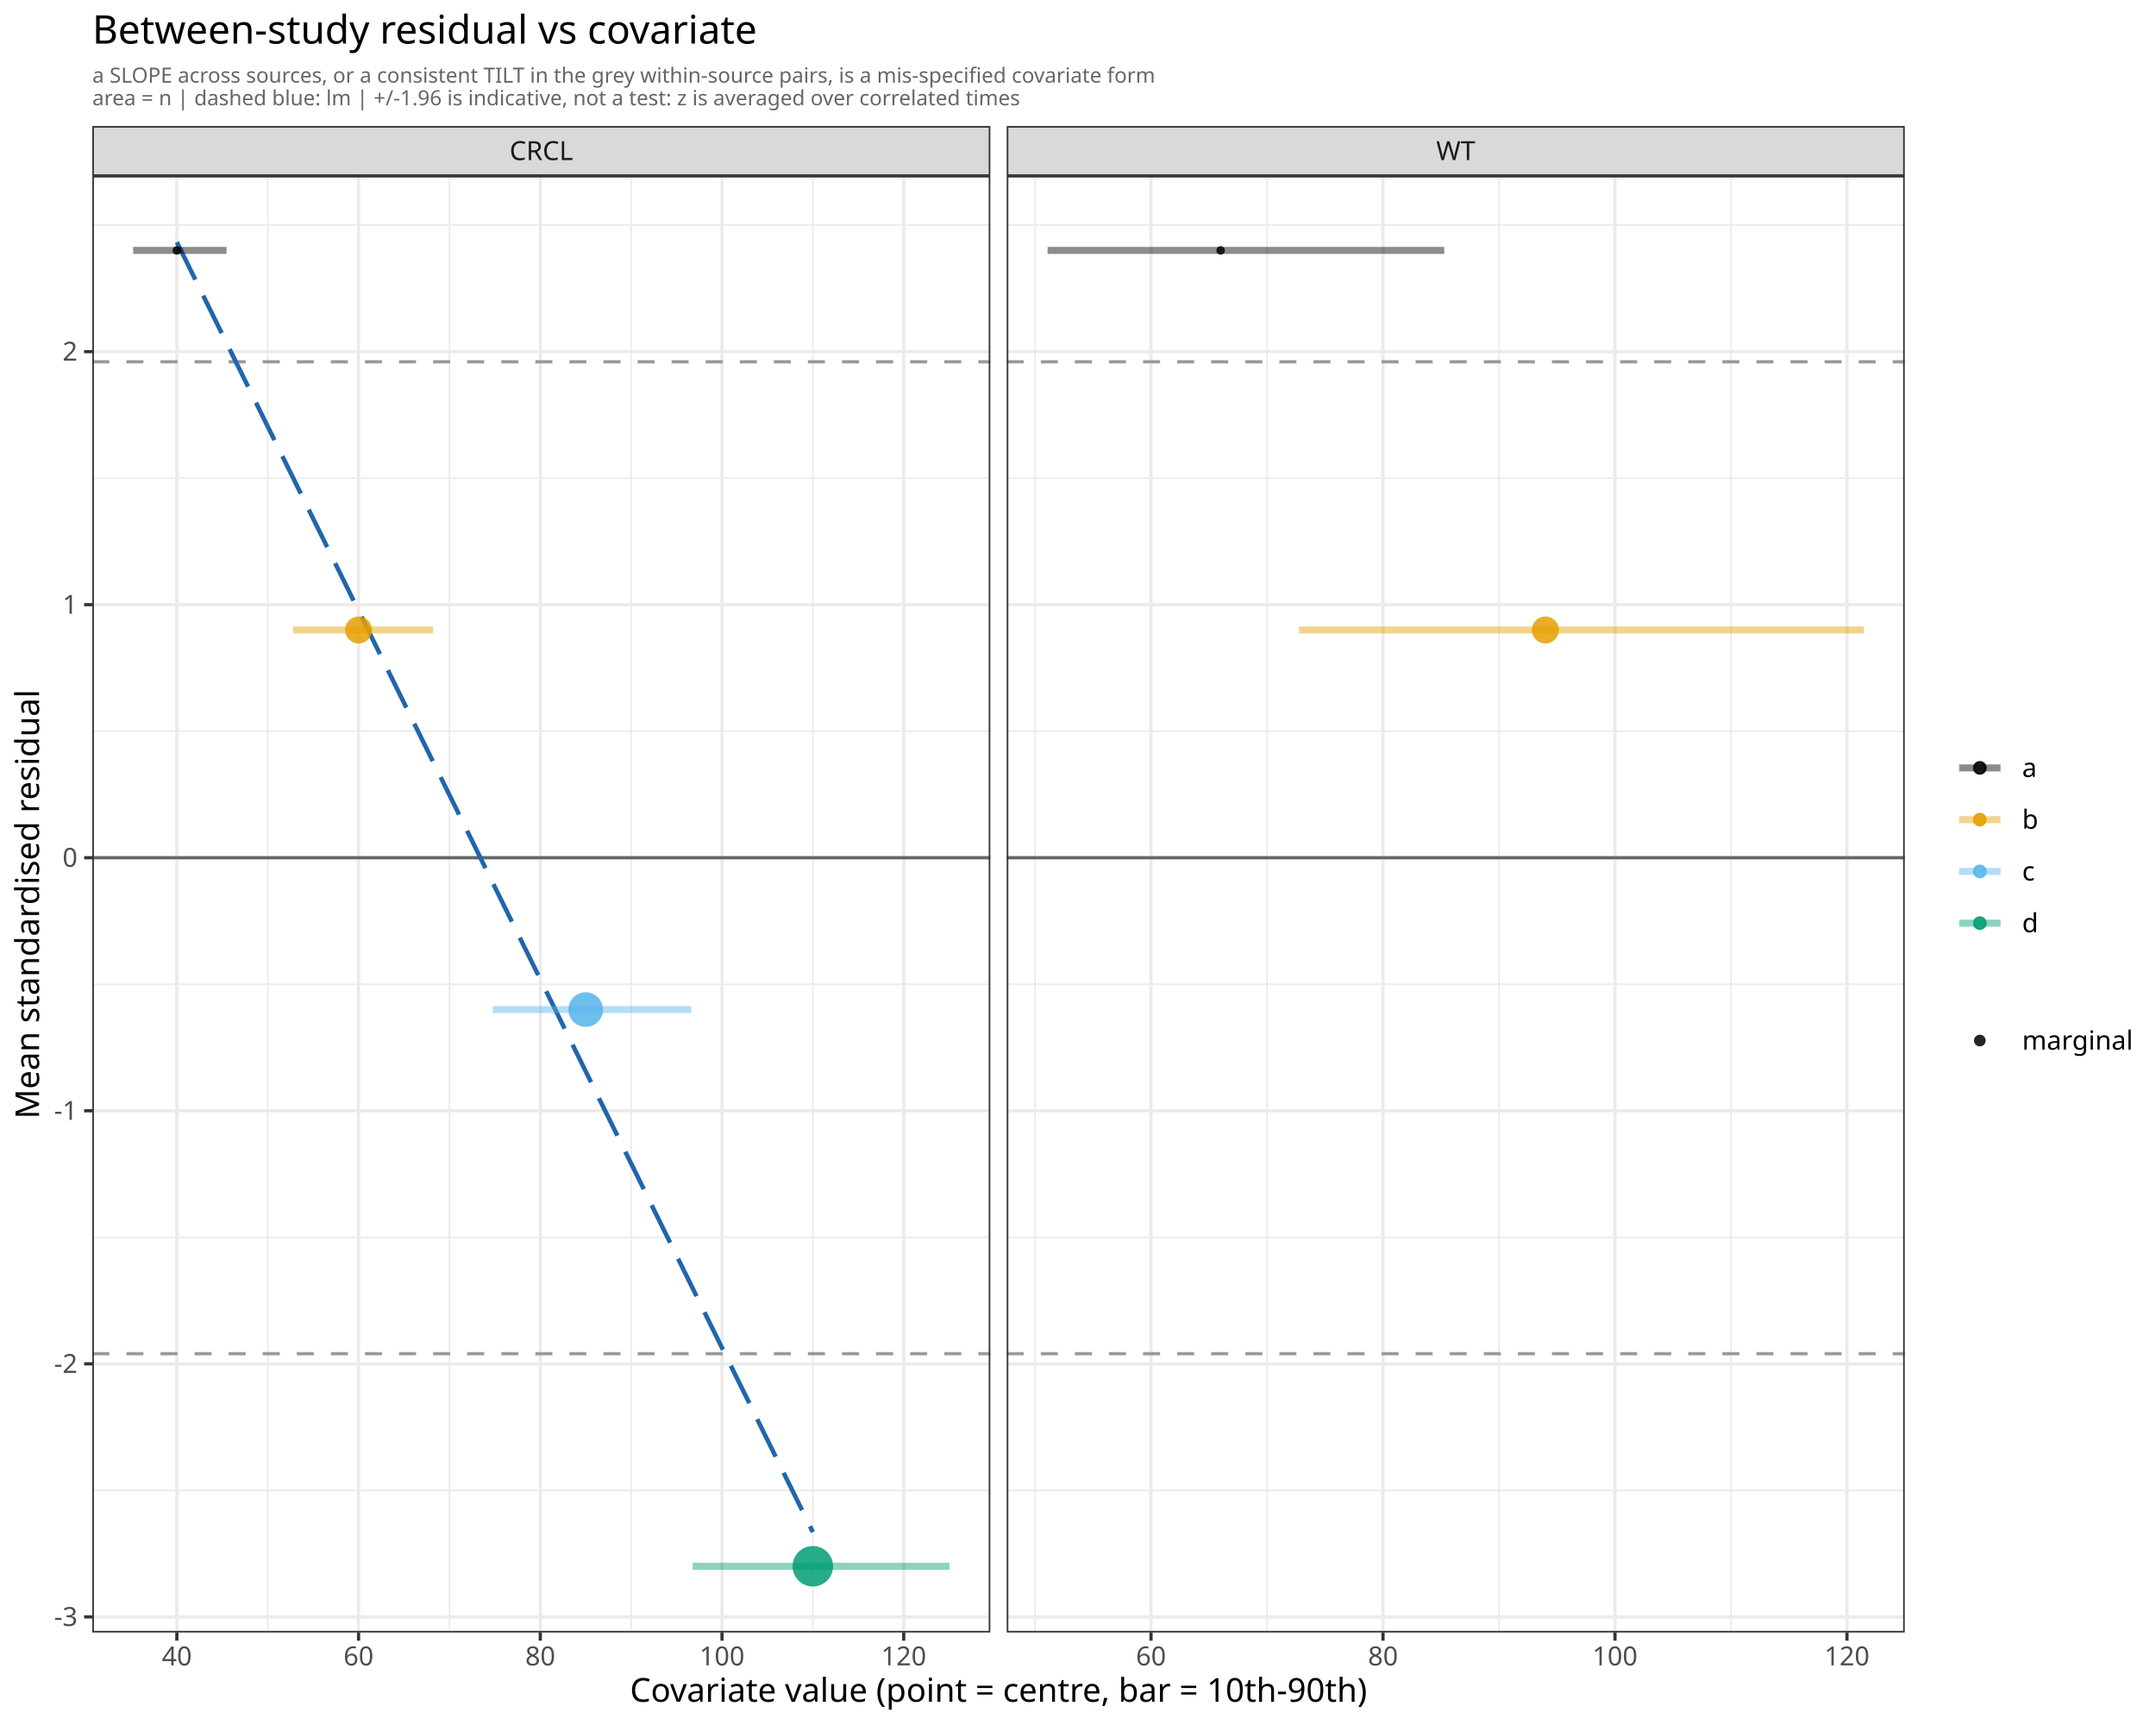
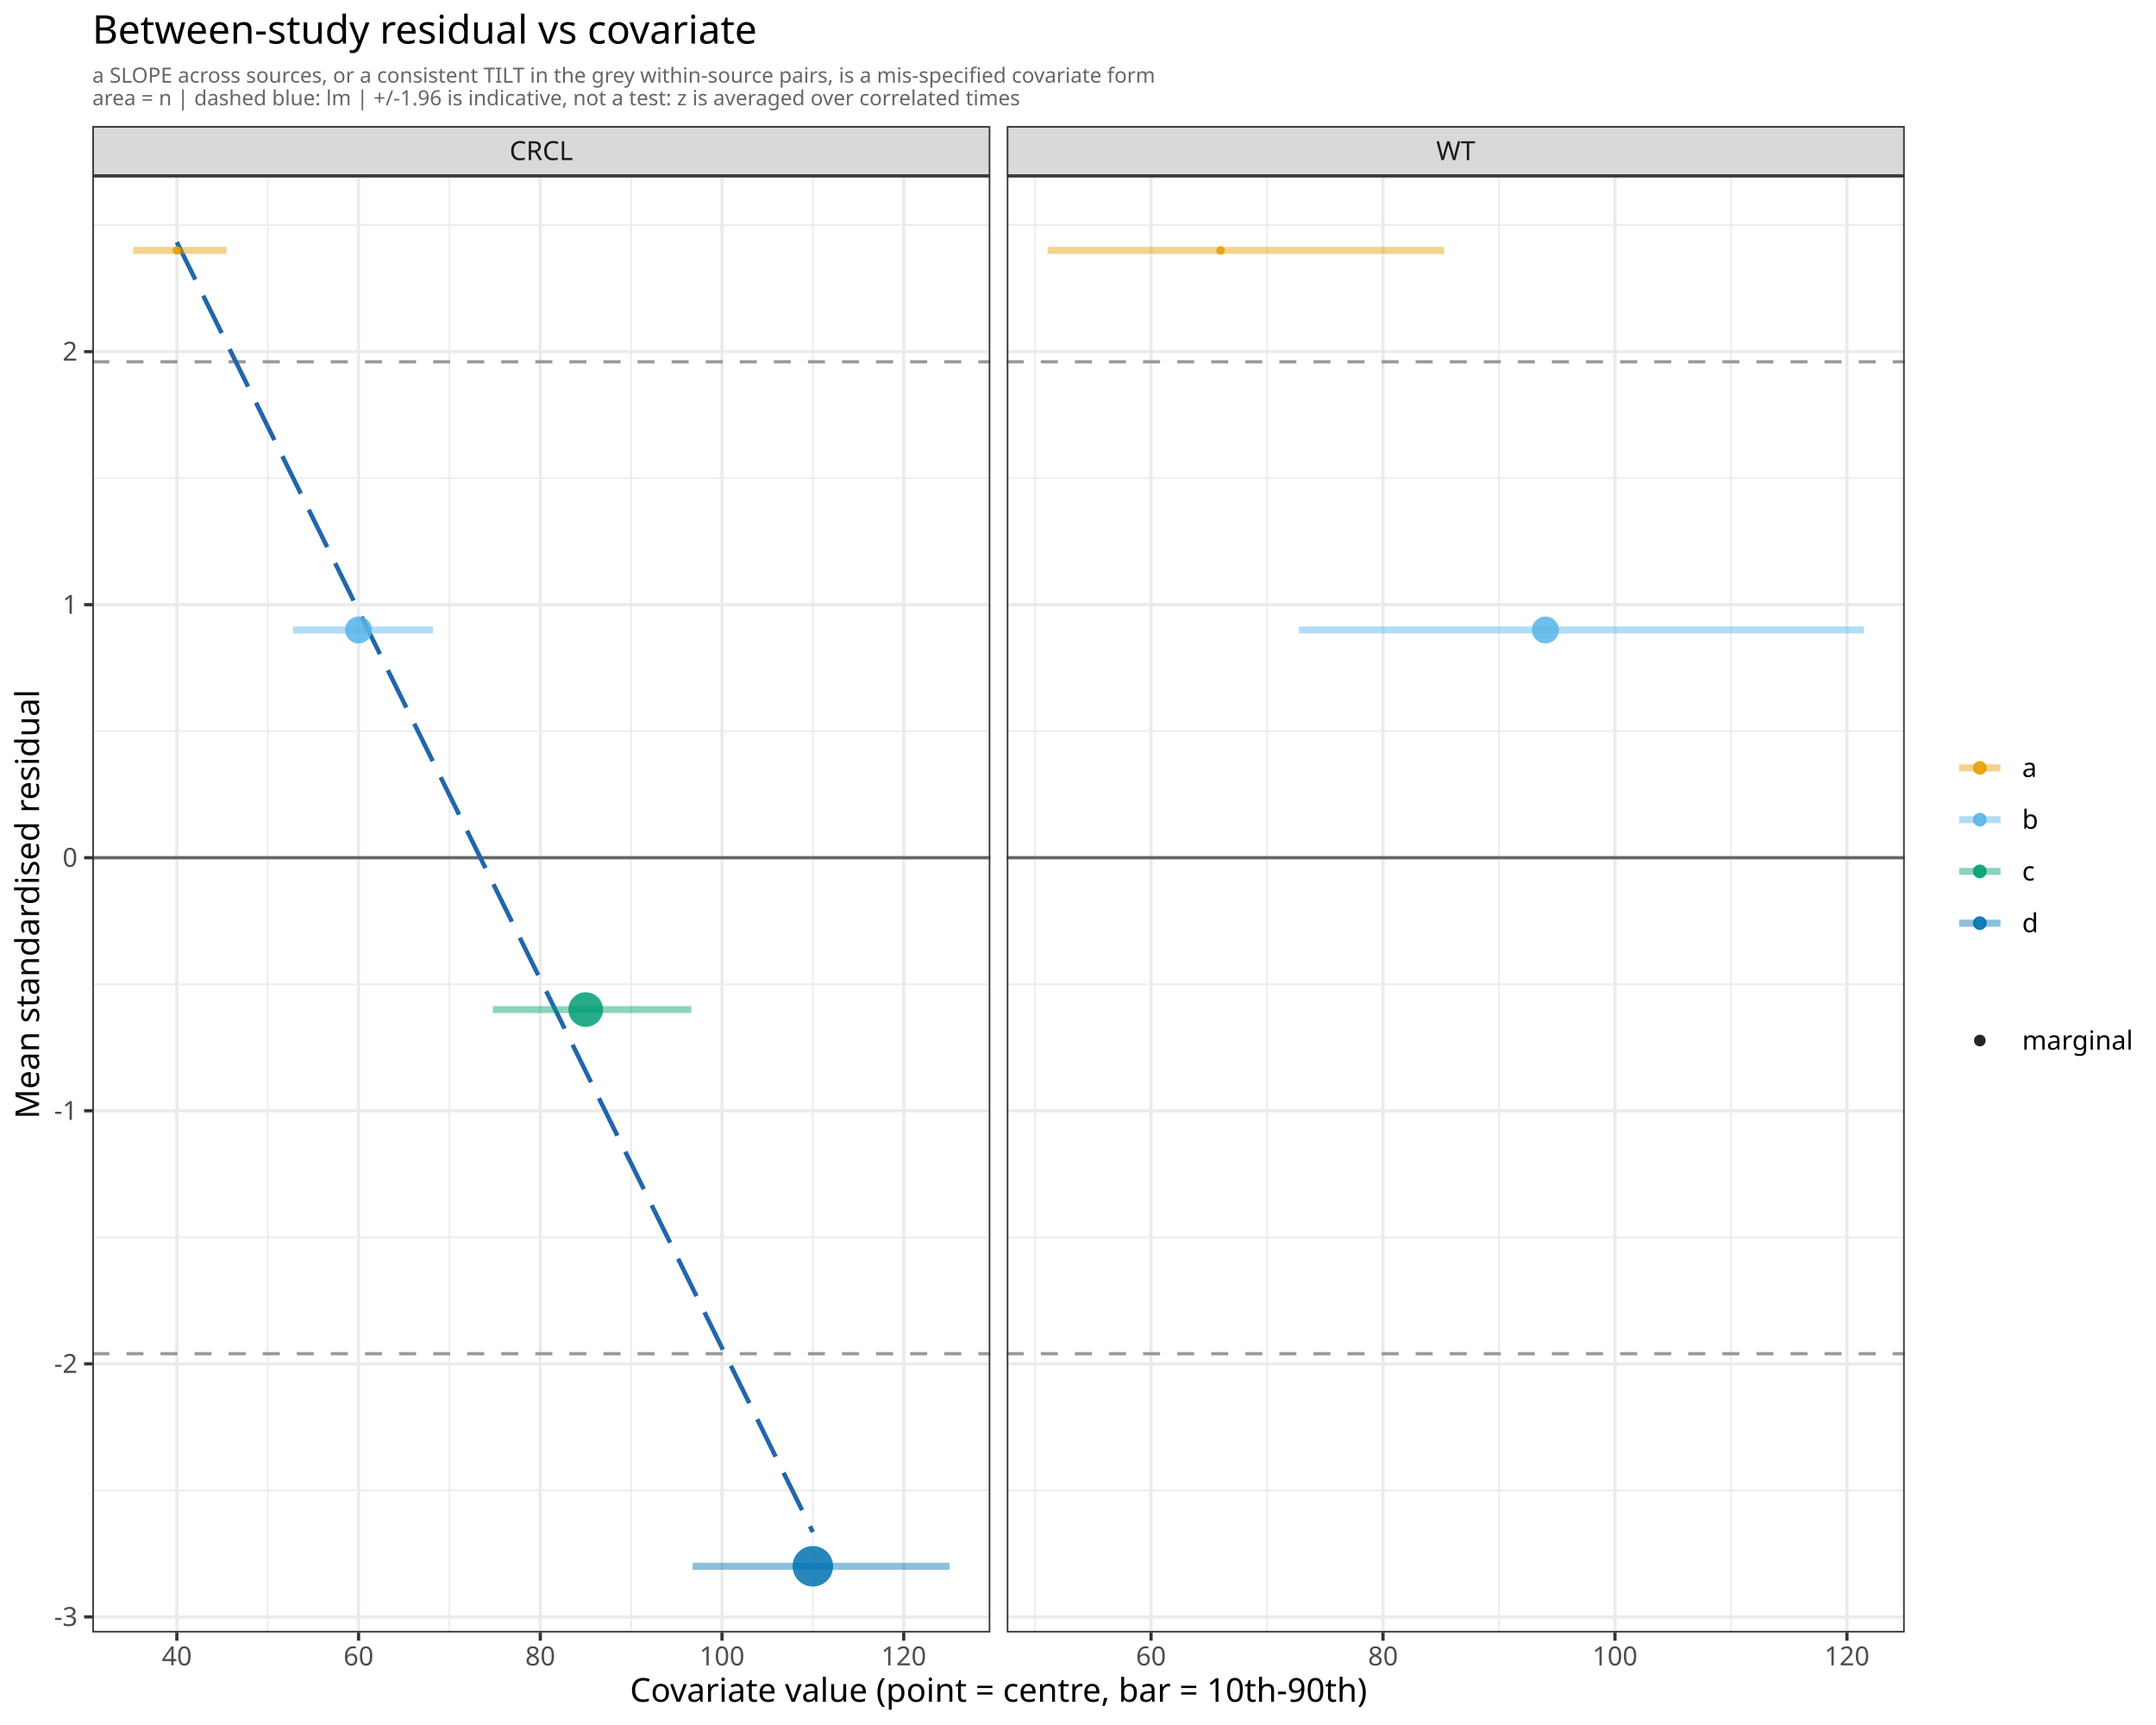
<svg xmlns="http://www.w3.org/2000/svg" class="svglite" data-engine-version="2.0" width="720.00pt" height="576.00pt" viewBox="0 0 720.00 576.00">
  <defs>
    <style type="text/css">
    .svglite line, .svglite polyline, .svglite polygon, .svglite path, .svglite rect, .svglite circle {
      fill: none;
      stroke: #000000;
      stroke-linecap: round;
      stroke-linejoin: round;
      stroke-miterlimit: 10.00;
    }
  </style>
  </defs>
  <rect width="100%" height="100%" style="stroke: none; fill: #FFFFFF;" />
  <defs>
    <clipPath id="cpMC4wMHw3MjAuMDB8MC4wMHw1NzYuMDA=">
      <rect x="0.00" y="0.00" width="720.00" height="576.00" />
    </clipPath>
  </defs>
  <g clip-path="url(#cpMC4wMHw3MjAuMDB8MC4wMHw1NzYuMDA=)">
    <rect x="-0" y="0.00" width="720.00" height="576.00" style="stroke-width: 1.07; stroke: #FFFFFF; fill: #FFFFFF;" />
  </g>
  <defs>
    <clipPath id="cpMzAuODN8MzMwLjcyfDU4Ljc0fDU0NS4xMQ==">
      <rect x="30.83" y="58.74" width="299.89" height="486.37" />
    </clipPath>
  </defs>
  <g clip-path="url(#cpMzAuODN8MzMwLjcyfDU4Ljc0fDU0NS4xMQ==)">
    <rect x="30.83" y="58.74" width="299.89" height="486.37" style="stroke-width: 1.07; stroke: none; fill: #FFFFFF;" />
    <polyline points="30.83,497.66 330.72,497.66 " style="stroke-width: 0.53; stroke: #EBEBEB; stroke-linecap: butt;" />
    <polyline points="30.83,413.16 330.72,413.16 " style="stroke-width: 0.53; stroke: #EBEBEB; stroke-linecap: butt;" />
    <polyline points="30.83,328.66 330.72,328.66 " style="stroke-width: 0.53; stroke: #EBEBEB; stroke-linecap: butt;" />
    <polyline points="30.83,244.16 330.72,244.16 " style="stroke-width: 0.53; stroke: #EBEBEB; stroke-linecap: butt;" />
    <polyline points="30.83,159.66 330.72,159.66 " style="stroke-width: 0.53; stroke: #EBEBEB; stroke-linecap: butt;" />
    <polyline points="30.83,75.17 330.72,75.17 " style="stroke-width: 0.53; stroke: #EBEBEB; stroke-linecap: butt;" />
    <polyline points="89.40,545.11 89.40,58.74 " style="stroke-width: 0.53; stroke: #EBEBEB; stroke-linecap: butt;" />
    <polyline points="150.09,545.11 150.09,58.74 " style="stroke-width: 0.53; stroke: #EBEBEB; stroke-linecap: butt;" />
    <polyline points="210.77,545.11 210.77,58.74 " style="stroke-width: 0.53; stroke: #EBEBEB; stroke-linecap: butt;" />
    <polyline points="271.45,545.11 271.45,58.74 " style="stroke-width: 0.53; stroke: #EBEBEB; stroke-linecap: butt;" />
    <polyline points="30.83,539.90 330.72,539.90 " style="stroke-width: 1.07; stroke: #EBEBEB; stroke-linecap: butt;" />
    <polyline points="30.83,455.41 330.72,455.41 " style="stroke-width: 1.07; stroke: #EBEBEB; stroke-linecap: butt;" />
    <polyline points="30.83,370.91 330.72,370.91 " style="stroke-width: 1.07; stroke: #EBEBEB; stroke-linecap: butt;" />
    <polyline points="30.83,286.41 330.72,286.41 " style="stroke-width: 1.07; stroke: #EBEBEB; stroke-linecap: butt;" />
    <polyline points="30.83,201.91 330.72,201.91 " style="stroke-width: 1.07; stroke: #EBEBEB; stroke-linecap: butt;" />
    <polyline points="30.83,117.42 330.72,117.42 " style="stroke-width: 1.07; stroke: #EBEBEB; stroke-linecap: butt;" />
    <polyline points="59.06,545.11 59.06,58.74 " style="stroke-width: 1.07; stroke: #EBEBEB; stroke-linecap: butt;" />
    <polyline points="119.74,545.11 119.74,58.74 " style="stroke-width: 1.07; stroke: #EBEBEB; stroke-linecap: butt;" />
    <polyline points="180.43,545.11 180.43,58.74 " style="stroke-width: 1.07; stroke: #EBEBEB; stroke-linecap: butt;" />
    <polyline points="241.11,545.11 241.11,58.74 " style="stroke-width: 1.07; stroke: #EBEBEB; stroke-linecap: butt;" />
    <polyline points="301.80,545.11 301.80,58.74 " style="stroke-width: 1.07; stroke: #EBEBEB; stroke-linecap: butt;" />
    <line x1="30.83" y1="286.41" x2="330.72" y2="286.41" style="stroke-width: 1.07; stroke: #666666; stroke-linecap: butt;" />
    <line x1="30.83" y1="452.03" x2="330.72" y2="452.03" style="stroke-width: 1.07; stroke: #999999; stroke-dasharray: 5.69,5.69; stroke-linecap: butt;" />
    <line x1="30.83" y1="120.80" x2="330.72" y2="120.80" style="stroke-width: 1.07; stroke: #999999; stroke-dasharray: 5.69,5.69; stroke-linecap: butt;" />
    <polyline points="59.06,80.85 61.75,86.30 64.44,91.76 67.13,97.21 69.81,102.66 72.50,108.11 75.19,113.56 77.88,119.02 80.57,124.47 83.26,129.92 85.95,135.37 88.63,140.83 91.32,146.28 94.01,151.73 96.70,157.18 99.39,162.64 102.08,168.09 104.76,173.54 107.45,178.99 110.14,184.44 112.83,189.90 115.52,195.35 118.21,200.80 120.90,206.25 123.58,211.71 126.27,217.16 128.96,222.61 131.65,228.06 134.34,233.51 137.03,238.97 139.72,244.42 142.40,249.87 145.09,255.32 147.78,260.78 150.47,266.23 153.16,271.68 155.85,277.13 158.54,282.58 161.22,288.04 163.91,293.49 166.60,298.94 169.29,304.39 171.98,309.85 174.67,315.30 177.36,320.75 180.04,326.20 182.73,331.66 185.42,337.11 188.11,342.56 190.80,348.01 193.49,353.46 196.18,358.92 198.86,364.37 201.55,369.82 204.24,375.27 206.93,380.73 209.62,386.18 212.31,391.63 215.00,397.08 217.68,402.53 220.37,407.99 223.06,413.44 225.75,418.89 228.44,424.34 231.13,429.80 233.82,435.25 236.50,440.70 239.19,446.15 241.88,451.60 244.57,457.06 247.26,462.51 249.95,467.96 252.64,473.41 255.32,478.87 258.01,484.32 260.70,489.77 263.39,495.22 266.08,500.67 268.77,506.13 271.45,511.58 " style="stroke-width: 1.49; stroke: #2166AC; stroke-dasharray: 13.94,5.98; stroke-linecap: butt;" />
-     <line x1="44.46" y1="83.62" x2="75.65" y2="83.62" style="stroke-width: 2.35; stroke: #000000; stroke-opacity: 0.45; stroke-linecap: butt;" />
-     <line x1="97.85" y1="210.36" x2="144.64" y2="210.36" style="stroke-width: 2.35; stroke: #E69F00; stroke-opacity: 0.45; stroke-linecap: butt;" />
-     <line x1="164.58" y1="337.11" x2="230.86" y2="337.11" style="stroke-width: 2.35; stroke: #56B4E9; stroke-opacity: 0.45; stroke-linecap: butt;" />
-     <line x1="231.31" y1="523.00" x2="317.09" y2="523.00" style="stroke-width: 2.35; stroke: #009E73; stroke-opacity: 0.45; stroke-linecap: butt;" />
-     <circle cx="59.06" cy="83.62" r="1.42" style="stroke-width: 0.71; stroke: none; fill: #000000; fill-opacity: 0.85;" />
-     <circle cx="119.74" cy="210.36" r="4.50" style="stroke-width: 0.71; stroke: none; fill: #E69F00; fill-opacity: 0.85;" />
-     <circle cx="195.60" cy="337.11" r="5.78" style="stroke-width: 0.71; stroke: none; fill: #56B4E9; fill-opacity: 0.85;" />
-     <circle cx="271.45" cy="523.00" r="6.76" style="stroke-width: 0.71; stroke: none; fill: #009E73; fill-opacity: 0.85;" />
+     <line x1="44.46" y1="83.62" x2="75.65" y2="83.62" style="stroke-width: 2.35; stroke: #E69F00; stroke-opacity: 0.45; stroke-linecap: butt;" />
+     <line x1="97.85" y1="210.36" x2="144.64" y2="210.36" style="stroke-width: 2.35; stroke: #56B4E9; stroke-opacity: 0.45; stroke-linecap: butt;" />
+     <line x1="164.58" y1="337.11" x2="230.86" y2="337.11" style="stroke-width: 2.35; stroke: #009E73; stroke-opacity: 0.45; stroke-linecap: butt;" />
+     <line x1="231.31" y1="523.00" x2="317.09" y2="523.00" style="stroke-width: 2.35; stroke: #0072B2; stroke-opacity: 0.45; stroke-linecap: butt;" />
+     <circle cx="59.06" cy="83.62" r="1.42" style="stroke-width: 0.71; stroke: none; fill: #E69F00; fill-opacity: 0.85;" />
+     <circle cx="119.74" cy="210.36" r="4.50" style="stroke-width: 0.71; stroke: none; fill: #56B4E9; fill-opacity: 0.85;" />
+     <circle cx="195.60" cy="337.11" r="5.78" style="stroke-width: 0.71; stroke: none; fill: #009E73; fill-opacity: 0.85;" />
+     <circle cx="271.45" cy="523.00" r="6.76" style="stroke-width: 0.71; stroke: none; fill: #0072B2; fill-opacity: 0.85;" />
    <rect x="30.83" y="58.74" width="299.89" height="486.37" style="stroke-width: 1.07; stroke: #333333;" />
  </g>
  <g clip-path="url(#cpMC4wMHw3MjAuMDB8MC4wMHw1NzYuMDA=)">
</g>
  <defs>
    <clipPath id="cpMzM2LjIwfDYzNi4wOXw1OC43NHw1NDUuMTE=">
      <rect x="336.20" y="58.74" width="299.89" height="486.37" />
    </clipPath>
  </defs>
  <g clip-path="url(#cpMzM2LjIwfDYzNi4wOXw1OC43NHw1NDUuMTE=)">
    <rect x="336.20" y="58.74" width="299.89" height="486.37" style="stroke-width: 1.07; stroke: none; fill: #FFFFFF;" />
    <polyline points="336.20,497.66 636.09,497.66 " style="stroke-width: 0.53; stroke: #EBEBEB; stroke-linecap: butt;" />
    <polyline points="336.20,413.16 636.09,413.16 " style="stroke-width: 0.53; stroke: #EBEBEB; stroke-linecap: butt;" />
    <polyline points="336.20,328.66 636.09,328.66 " style="stroke-width: 0.53; stroke: #EBEBEB; stroke-linecap: butt;" />
    <polyline points="336.20,244.16 636.09,244.16 " style="stroke-width: 0.53; stroke: #EBEBEB; stroke-linecap: butt;" />
    <polyline points="336.20,159.66 636.09,159.66 " style="stroke-width: 0.53; stroke: #EBEBEB; stroke-linecap: butt;" />
    <polyline points="336.20,75.17 636.09,75.17 " style="stroke-width: 0.53; stroke: #EBEBEB; stroke-linecap: butt;" />
    <polyline points="345.66,545.11 345.66,58.74 " style="stroke-width: 0.53; stroke: #EBEBEB; stroke-linecap: butt;" />
    <polyline points="423.13,545.11 423.13,58.74 " style="stroke-width: 0.53; stroke: #EBEBEB; stroke-linecap: butt;" />
    <polyline points="500.60,545.11 500.60,58.74 " style="stroke-width: 0.53; stroke: #EBEBEB; stroke-linecap: butt;" />
    <polyline points="578.06,545.11 578.06,58.74 " style="stroke-width: 0.53; stroke: #EBEBEB; stroke-linecap: butt;" />
    <polyline points="336.20,539.90 636.09,539.90 " style="stroke-width: 1.07; stroke: #EBEBEB; stroke-linecap: butt;" />
    <polyline points="336.20,455.41 636.09,455.41 " style="stroke-width: 1.07; stroke: #EBEBEB; stroke-linecap: butt;" />
    <polyline points="336.20,370.91 636.09,370.91 " style="stroke-width: 1.07; stroke: #EBEBEB; stroke-linecap: butt;" />
    <polyline points="336.20,286.41 636.09,286.41 " style="stroke-width: 1.07; stroke: #EBEBEB; stroke-linecap: butt;" />
    <polyline points="336.20,201.91 636.09,201.91 " style="stroke-width: 1.07; stroke: #EBEBEB; stroke-linecap: butt;" />
    <polyline points="336.20,117.42 636.09,117.42 " style="stroke-width: 1.07; stroke: #EBEBEB; stroke-linecap: butt;" />
    <polyline points="384.39,545.11 384.39,58.74 " style="stroke-width: 1.07; stroke: #EBEBEB; stroke-linecap: butt;" />
    <polyline points="461.86,545.11 461.86,58.74 " style="stroke-width: 1.07; stroke: #EBEBEB; stroke-linecap: butt;" />
    <polyline points="539.33,545.11 539.33,58.74 " style="stroke-width: 1.07; stroke: #EBEBEB; stroke-linecap: butt;" />
    <polyline points="616.80,545.11 616.80,58.74 " style="stroke-width: 1.07; stroke: #EBEBEB; stroke-linecap: butt;" />
    <line x1="336.20" y1="286.41" x2="636.09" y2="286.41" style="stroke-width: 1.07; stroke: #666666; stroke-linecap: butt;" />
    <line x1="336.20" y1="452.03" x2="636.09" y2="452.03" style="stroke-width: 1.07; stroke: #999999; stroke-dasharray: 5.69,5.69; stroke-linecap: butt;" />
    <line x1="336.20" y1="120.80" x2="636.09" y2="120.80" style="stroke-width: 1.07; stroke: #999999; stroke-dasharray: 5.69,5.69; stroke-linecap: butt;" />
-     <line x1="349.83" y1="83.62" x2="482.32" y2="83.62" style="stroke-width: 2.35; stroke: #000000; stroke-opacity: 0.45; stroke-linecap: butt;" />
-     <line x1="433.77" y1="210.36" x2="622.46" y2="210.36" style="stroke-width: 2.35; stroke: #E69F00; stroke-opacity: 0.45; stroke-linecap: butt;" />
-     <circle cx="407.63" cy="83.62" r="1.42" style="stroke-width: 0.71; stroke: none; fill: #000000; fill-opacity: 0.85;" />
-     <circle cx="516.09" cy="210.36" r="4.50" style="stroke-width: 0.71; stroke: none; fill: #E69F00; fill-opacity: 0.85;" />
+     <line x1="349.83" y1="83.62" x2="482.32" y2="83.62" style="stroke-width: 2.35; stroke: #E69F00; stroke-opacity: 0.45; stroke-linecap: butt;" />
+     <line x1="433.77" y1="210.36" x2="622.46" y2="210.36" style="stroke-width: 2.35; stroke: #56B4E9; stroke-opacity: 0.45; stroke-linecap: butt;" />
+     <circle cx="407.63" cy="83.62" r="1.42" style="stroke-width: 0.71; stroke: none; fill: #E69F00; fill-opacity: 0.85;" />
+     <circle cx="516.09" cy="210.36" r="4.50" style="stroke-width: 0.71; stroke: none; fill: #56B4E9; fill-opacity: 0.85;" />
    <rect x="336.20" y="58.74" width="299.89" height="486.37" style="stroke-width: 1.07; stroke: #333333;" />
  </g>
  <g clip-path="url(#cpMC4wMHw3MjAuMDB8MC4wMHw1NzYuMDA=)">
</g>
  <defs>
    <clipPath id="cpMzAuODN8MzMwLjcyfDQyLjA5fDU4Ljc0">
      <rect x="30.83" y="42.09" width="299.89" height="16.65" />
    </clipPath>
  </defs>
  <g clip-path="url(#cpMzAuODN8MzMwLjcyfDQyLjA5fDU4Ljc0)">
    <rect x="30.83" y="42.09" width="299.89" height="16.65" style="stroke-width: 1.07; stroke: #333333; fill: #D9D9D9;" />
    <text x="180.78" y="53.45" text-anchor="middle" style="font-size: 8.80px; fill: #1A1A1A; font-family: sans;" textLength="23.97px" lengthAdjust="spacingAndGlyphs">CRCL</text>
  </g>
  <g clip-path="url(#cpMC4wMHw3MjAuMDB8MC4wMHw1NzYuMDA=)">
</g>
  <defs>
    <clipPath id="cpMzM2LjIwfDYzNi4wOXw0Mi4wOXw1OC43NA==">
      <rect x="336.20" y="42.09" width="299.89" height="16.65" />
    </clipPath>
  </defs>
  <g clip-path="url(#cpMzM2LjIwfDYzNi4wOXw0Mi4wOXw1OC43NA==)">
    <rect x="336.20" y="42.09" width="299.89" height="16.65" style="stroke-width: 1.07; stroke: #333333; fill: #D9D9D9;" />
    <text x="486.15" y="53.45" text-anchor="middle" style="font-size: 8.80px; fill: #1A1A1A; font-family: sans;" textLength="13.68px" lengthAdjust="spacingAndGlyphs">WT</text>
  </g>
  <g clip-path="url(#cpMC4wMHw3MjAuMDB8MC4wMHw1NzYuMDA=)">
    <polyline points="59.06,547.85 59.06,545.11 " style="stroke-width: 1.07; stroke: #333333; stroke-linecap: butt;" />
    <polyline points="119.74,547.85 119.74,545.11 " style="stroke-width: 1.07; stroke: #333333; stroke-linecap: butt;" />
    <polyline points="180.43,547.85 180.43,545.11 " style="stroke-width: 1.07; stroke: #333333; stroke-linecap: butt;" />
    <polyline points="241.11,547.85 241.11,545.11 " style="stroke-width: 1.07; stroke: #333333; stroke-linecap: butt;" />
    <polyline points="301.80,547.85 301.80,545.11 " style="stroke-width: 1.07; stroke: #333333; stroke-linecap: butt;" />
    <text x="59.06" y="556.10" text-anchor="middle" style="font-size: 8.80px; fill: #4D4D4D; font-family: sans;" textLength="9.79px" lengthAdjust="spacingAndGlyphs">40</text>
    <text x="119.74" y="556.10" text-anchor="middle" style="font-size: 8.80px; fill: #4D4D4D; font-family: sans;" textLength="9.79px" lengthAdjust="spacingAndGlyphs">60</text>
    <text x="180.43" y="556.10" text-anchor="middle" style="font-size: 8.80px; fill: #4D4D4D; font-family: sans;" textLength="9.79px" lengthAdjust="spacingAndGlyphs">80</text>
    <text x="241.11" y="556.10" text-anchor="middle" style="font-size: 8.80px; fill: #4D4D4D; font-family: sans;" textLength="14.68px" lengthAdjust="spacingAndGlyphs">100</text>
    <text x="301.80" y="556.10" text-anchor="middle" style="font-size: 8.80px; fill: #4D4D4D; font-family: sans;" textLength="14.68px" lengthAdjust="spacingAndGlyphs">120</text>
    <polyline points="384.39,547.85 384.39,545.11 " style="stroke-width: 1.07; stroke: #333333; stroke-linecap: butt;" />
    <polyline points="461.86,547.85 461.86,545.11 " style="stroke-width: 1.07; stroke: #333333; stroke-linecap: butt;" />
    <polyline points="539.33,547.85 539.33,545.11 " style="stroke-width: 1.07; stroke: #333333; stroke-linecap: butt;" />
    <polyline points="616.80,547.85 616.80,545.11 " style="stroke-width: 1.07; stroke: #333333; stroke-linecap: butt;" />
    <text x="384.39" y="556.10" text-anchor="middle" style="font-size: 8.80px; fill: #4D4D4D; font-family: sans;" textLength="9.79px" lengthAdjust="spacingAndGlyphs">60</text>
    <text x="461.86" y="556.10" text-anchor="middle" style="font-size: 8.80px; fill: #4D4D4D; font-family: sans;" textLength="9.79px" lengthAdjust="spacingAndGlyphs">80</text>
    <text x="539.33" y="556.10" text-anchor="middle" style="font-size: 8.80px; fill: #4D4D4D; font-family: sans;" textLength="14.68px" lengthAdjust="spacingAndGlyphs">100</text>
    <text x="616.80" y="556.10" text-anchor="middle" style="font-size: 8.80px; fill: #4D4D4D; font-family: sans;" textLength="14.68px" lengthAdjust="spacingAndGlyphs">120</text>
    <text x="25.90" y="542.93" text-anchor="end" style="font-size: 8.80px; fill: #4D4D4D; font-family: sans;" textLength="7.82px" lengthAdjust="spacingAndGlyphs">-3</text>
    <text x="25.90" y="458.43" text-anchor="end" style="font-size: 8.80px; fill: #4D4D4D; font-family: sans;" textLength="7.82px" lengthAdjust="spacingAndGlyphs">-2</text>
    <text x="25.90" y="373.94" text-anchor="end" style="font-size: 8.80px; fill: #4D4D4D; font-family: sans;" textLength="7.82px" lengthAdjust="spacingAndGlyphs">-1</text>
    <text x="25.90" y="289.44" text-anchor="end" style="font-size: 8.80px; fill: #4D4D4D; font-family: sans;" textLength="4.89px" lengthAdjust="spacingAndGlyphs">0</text>
    <text x="25.90" y="204.94" text-anchor="end" style="font-size: 8.80px; fill: #4D4D4D; font-family: sans;" textLength="4.89px" lengthAdjust="spacingAndGlyphs">1</text>
    <text x="25.90" y="120.44" text-anchor="end" style="font-size: 8.80px; fill: #4D4D4D; font-family: sans;" textLength="4.89px" lengthAdjust="spacingAndGlyphs">2</text>
    <polyline points="28.09,539.90 30.83,539.90 " style="stroke-width: 1.07; stroke: #333333; stroke-linecap: butt;" />
    <polyline points="28.09,455.41 30.83,455.41 " style="stroke-width: 1.07; stroke: #333333; stroke-linecap: butt;" />
    <polyline points="28.09,370.91 30.83,370.91 " style="stroke-width: 1.07; stroke: #333333; stroke-linecap: butt;" />
    <polyline points="28.09,286.41 30.83,286.41 " style="stroke-width: 1.07; stroke: #333333; stroke-linecap: butt;" />
    <polyline points="28.09,201.91 30.83,201.91 " style="stroke-width: 1.07; stroke: #333333; stroke-linecap: butt;" />
    <polyline points="28.09,117.42 30.83,117.42 " style="stroke-width: 1.07; stroke: #333333; stroke-linecap: butt;" />
    <text x="333.46" y="568.24" text-anchor="middle" style="font-size: 11.00px; font-family: sans;" textLength="234.83px" lengthAdjust="spacingAndGlyphs">Covariate value (point = centre, bar = 10th-90th)</text>
    <text transform="translate(13.05,301.93) rotate(-90)" text-anchor="middle" style="font-size: 11.00px; font-family: sans;" textLength="135.15px" lengthAdjust="spacingAndGlyphs">Mean standardised residual</text>
    <rect x="647.05" y="242.29" width="38.61" height="80.08" style="stroke-width: 1.07; stroke: none; fill: #FFFFFF;" />
    <rect x="652.53" y="247.77" width="17.28" height="17.28" style="stroke-width: 1.07; stroke: none; fill: #FFFFFF;" />
-     <line x1="654.26" y1="256.41" x2="668.08" y2="256.41" style="stroke-width: 2.35; stroke: #000000; stroke-opacity: 0.45; stroke-linecap: butt;" />
-     <circle cx="661.17" cy="256.41" r="1.95" style="stroke-width: 0.71; stroke: #000000; stroke-opacity: 0.85; fill: #000000; fill-opacity: 0.85;" />
+     <line x1="654.26" y1="256.41" x2="668.08" y2="256.41" style="stroke-width: 2.35; stroke: #E69F00; stroke-opacity: 0.45; stroke-linecap: butt;" />
+     <circle cx="661.17" cy="256.41" r="1.95" style="stroke-width: 0.71; stroke: #E69F00; stroke-opacity: 0.85; fill: #E69F00; fill-opacity: 0.85;" />
    <rect x="652.53" y="265.05" width="17.28" height="17.28" style="stroke-width: 1.07; stroke: none; fill: #FFFFFF;" />
-     <line x1="654.26" y1="273.69" x2="668.08" y2="273.69" style="stroke-width: 2.35; stroke: #E69F00; stroke-opacity: 0.45; stroke-linecap: butt;" />
-     <circle cx="661.17" cy="273.69" r="1.95" style="stroke-width: 0.71; stroke: #E69F00; stroke-opacity: 0.85; fill: #E69F00; fill-opacity: 0.85;" />
+     <line x1="654.26" y1="273.69" x2="668.08" y2="273.69" style="stroke-width: 2.35; stroke: #56B4E9; stroke-opacity: 0.45; stroke-linecap: butt;" />
+     <circle cx="661.17" cy="273.69" r="1.95" style="stroke-width: 0.71; stroke: #56B4E9; stroke-opacity: 0.85; fill: #56B4E9; fill-opacity: 0.85;" />
    <rect x="652.53" y="282.33" width="17.28" height="17.28" style="stroke-width: 1.07; stroke: none; fill: #FFFFFF;" />
-     <line x1="654.26" y1="290.97" x2="668.08" y2="290.97" style="stroke-width: 2.35; stroke: #56B4E9; stroke-opacity: 0.45; stroke-linecap: butt;" />
-     <circle cx="661.17" cy="290.97" r="1.95" style="stroke-width: 0.71; stroke: #56B4E9; stroke-opacity: 0.85; fill: #56B4E9; fill-opacity: 0.85;" />
+     <line x1="654.26" y1="290.97" x2="668.08" y2="290.97" style="stroke-width: 2.35; stroke: #009E73; stroke-opacity: 0.45; stroke-linecap: butt;" />
+     <circle cx="661.17" cy="290.97" r="1.95" style="stroke-width: 0.71; stroke: #009E73; stroke-opacity: 0.85; fill: #009E73; fill-opacity: 0.85;" />
    <rect x="652.53" y="299.61" width="17.28" height="17.28" style="stroke-width: 1.07; stroke: none; fill: #FFFFFF;" />
-     <line x1="654.26" y1="308.25" x2="668.08" y2="308.25" style="stroke-width: 2.35; stroke: #009E73; stroke-opacity: 0.45; stroke-linecap: butt;" />
-     <circle cx="661.17" cy="308.25" r="1.95" style="stroke-width: 0.71; stroke: #009E73; stroke-opacity: 0.85; fill: #009E73; fill-opacity: 0.85;" />
+     <line x1="654.26" y1="308.25" x2="668.08" y2="308.25" style="stroke-width: 2.35; stroke: #0072B2; stroke-opacity: 0.45; stroke-linecap: butt;" />
+     <circle cx="661.17" cy="308.25" r="1.95" style="stroke-width: 0.71; stroke: #0072B2; stroke-opacity: 0.85; fill: #0072B2; fill-opacity: 0.85;" />
    <text x="675.29" y="259.44" style="font-size: 8.80px; font-family: sans;" textLength="4.89px" lengthAdjust="spacingAndGlyphs">a</text>
    <text x="675.29" y="276.72" style="font-size: 8.80px; font-family: sans;" textLength="4.89px" lengthAdjust="spacingAndGlyphs">b</text>
    <text x="675.29" y="294.00" style="font-size: 8.80px; font-family: sans;" textLength="4.40px" lengthAdjust="spacingAndGlyphs">c</text>
    <text x="675.29" y="311.28" style="font-size: 8.80px; font-family: sans;" textLength="4.89px" lengthAdjust="spacingAndGlyphs">d</text>
    <rect x="647.05" y="333.33" width="67.47" height="28.24" style="stroke-width: 1.07; stroke: none; fill: #FFFFFF;" />
    <rect x="652.53" y="338.81" width="17.28" height="17.28" style="stroke-width: 1.07; stroke: none; fill: #FFFFFF;" />
    <circle cx="661.17" cy="347.45" r="1.95" style="stroke-width: 0.71; stroke: none; fill: #000000; fill-opacity: 0.85;" />
    <text x="675.29" y="350.48" style="font-size: 8.80px; font-family: sans;" textLength="33.75px" lengthAdjust="spacingAndGlyphs">marginal</text>
    <text x="30.83" y="27.60" style="font-size: 7.00px; fill: #666666; font-family: sans;" textLength="344.75px" lengthAdjust="spacingAndGlyphs">a SLOPE across sources, or a consistent TILT in the grey within-source pairs, is a mis-specified covariate form </text>
    <text x="30.83" y="35.16" style="font-size: 7.00px; fill: #666666; font-family: sans;" textLength="300.16px" lengthAdjust="spacingAndGlyphs">area = n  |  dashed blue: lm  |  +/-1.96 is indicative, not a test: z is averaged over correlated times</text>
    <text x="30.83" y="14.56" style="font-size: 13.20px; font-family: sans;" textLength="211.35px" lengthAdjust="spacingAndGlyphs">Between-study residual vs covariate</text>
  </g>
</svg>
